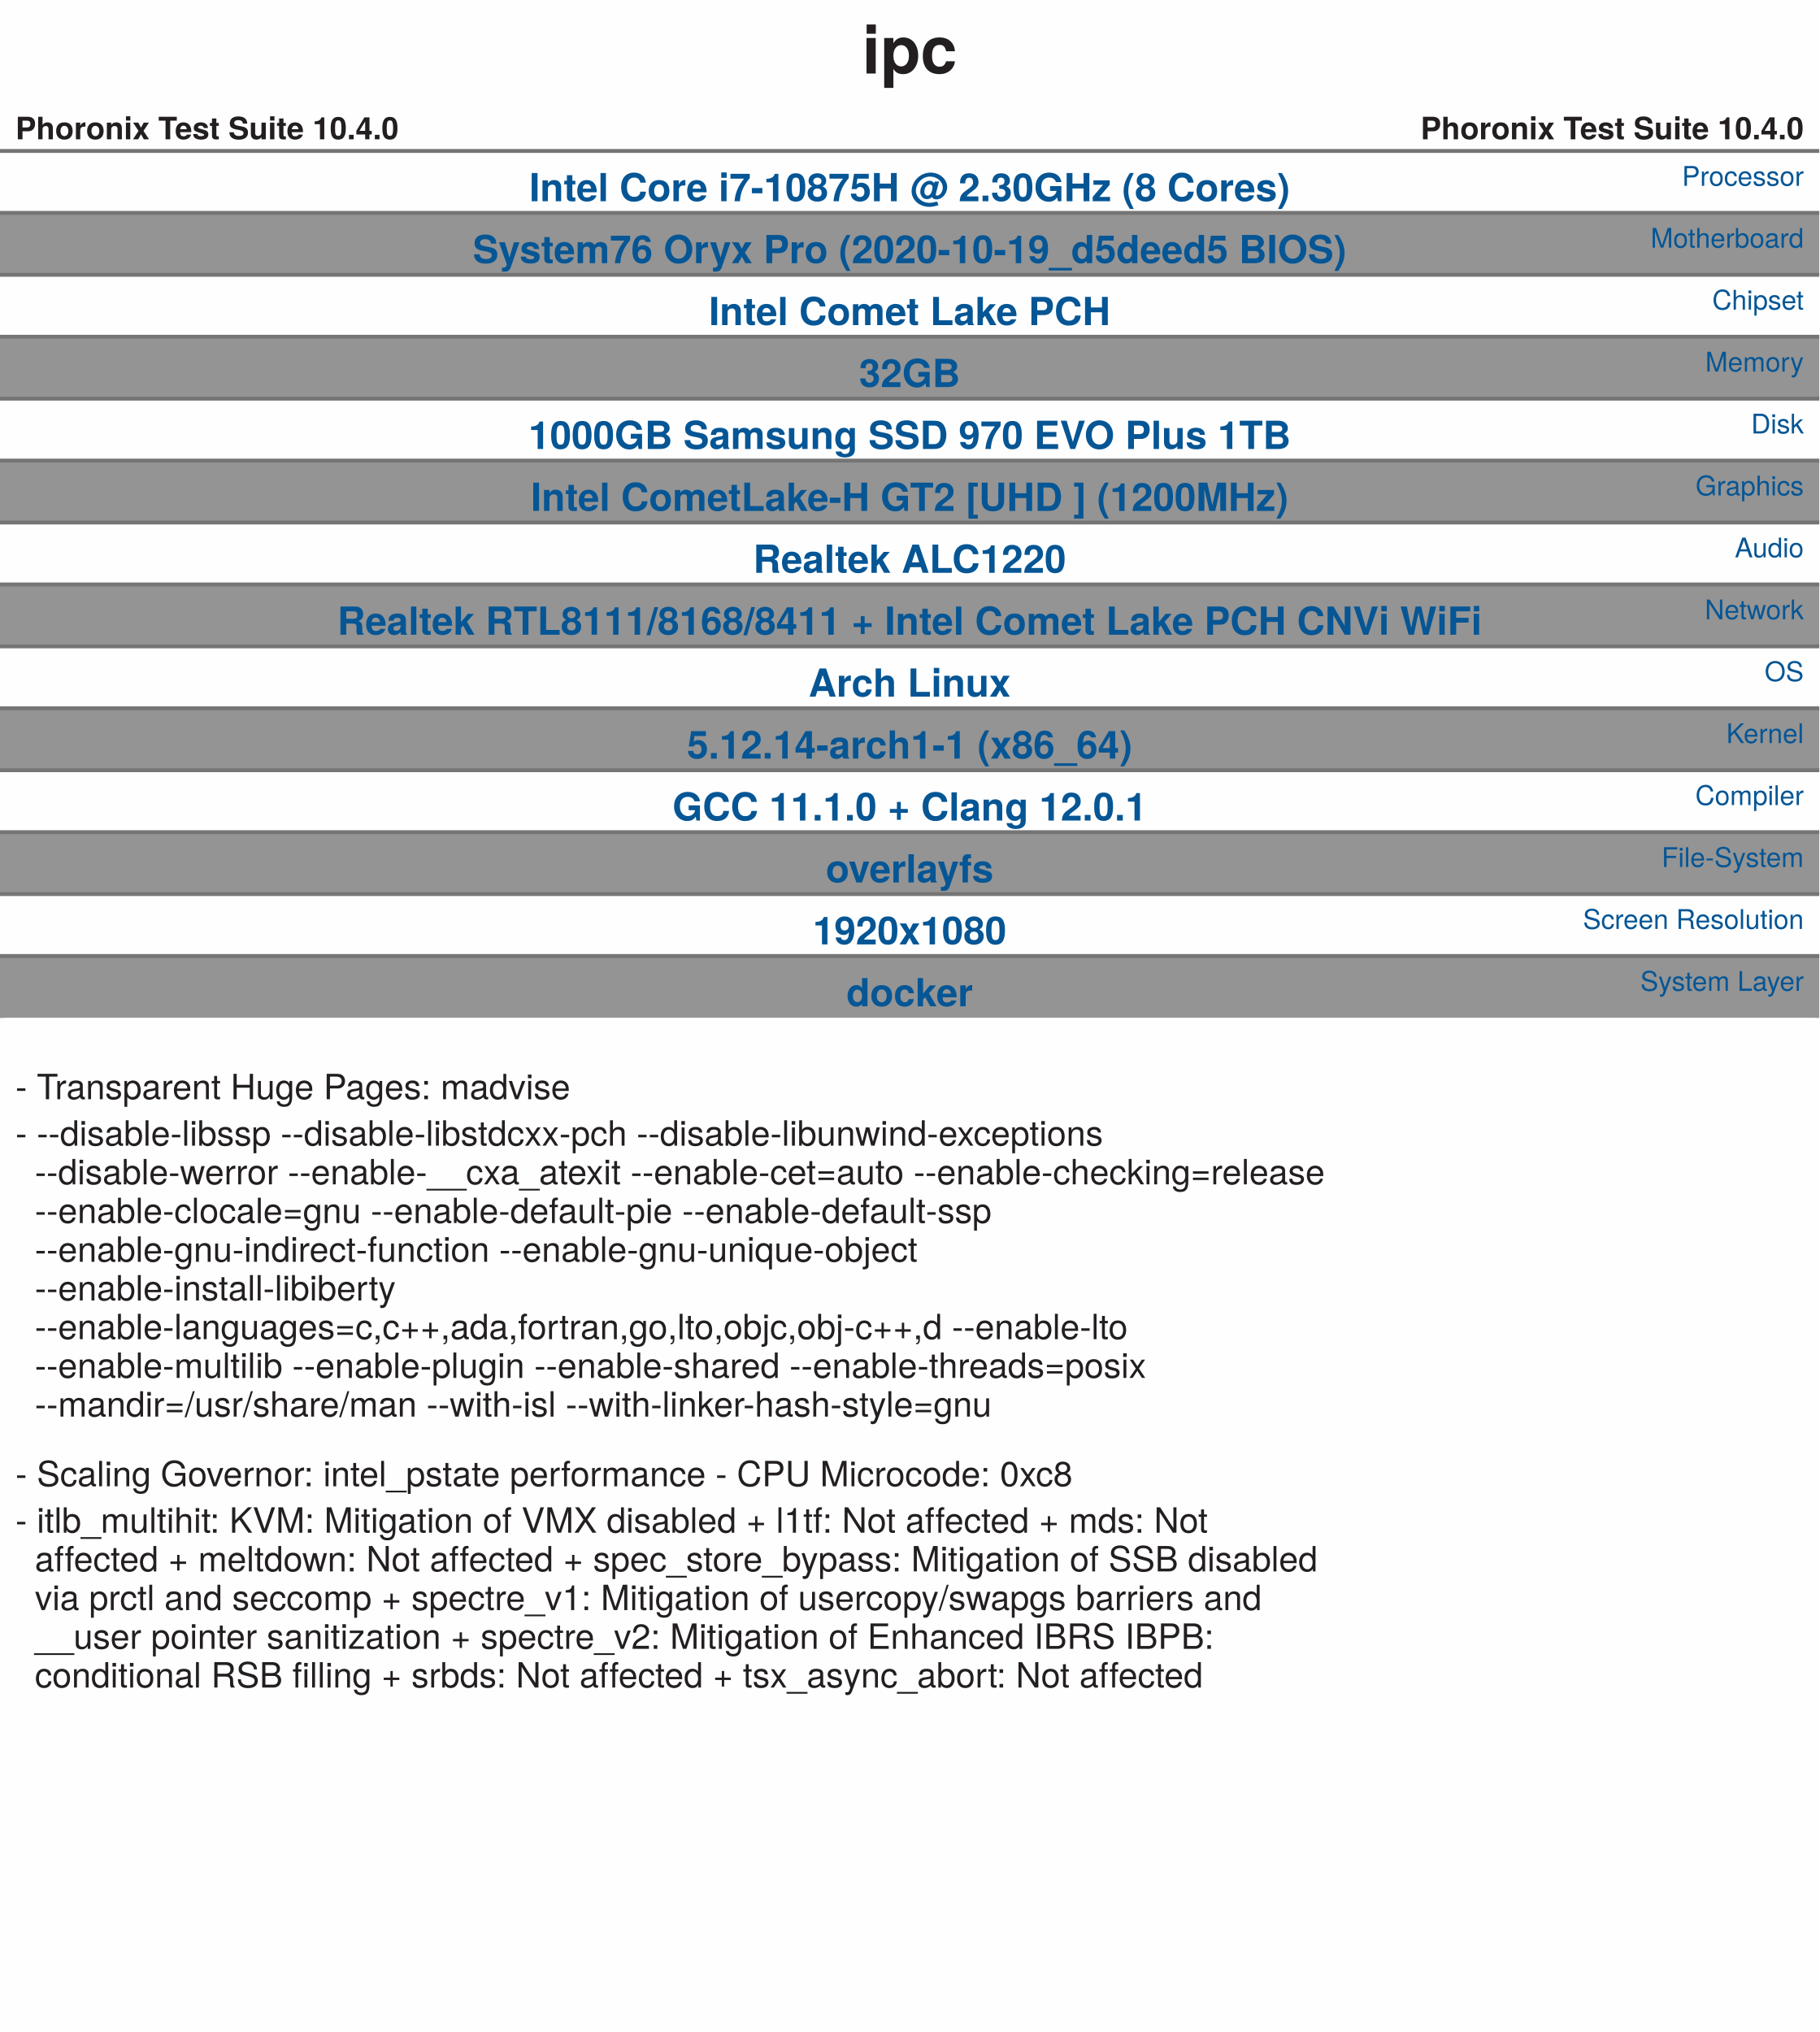
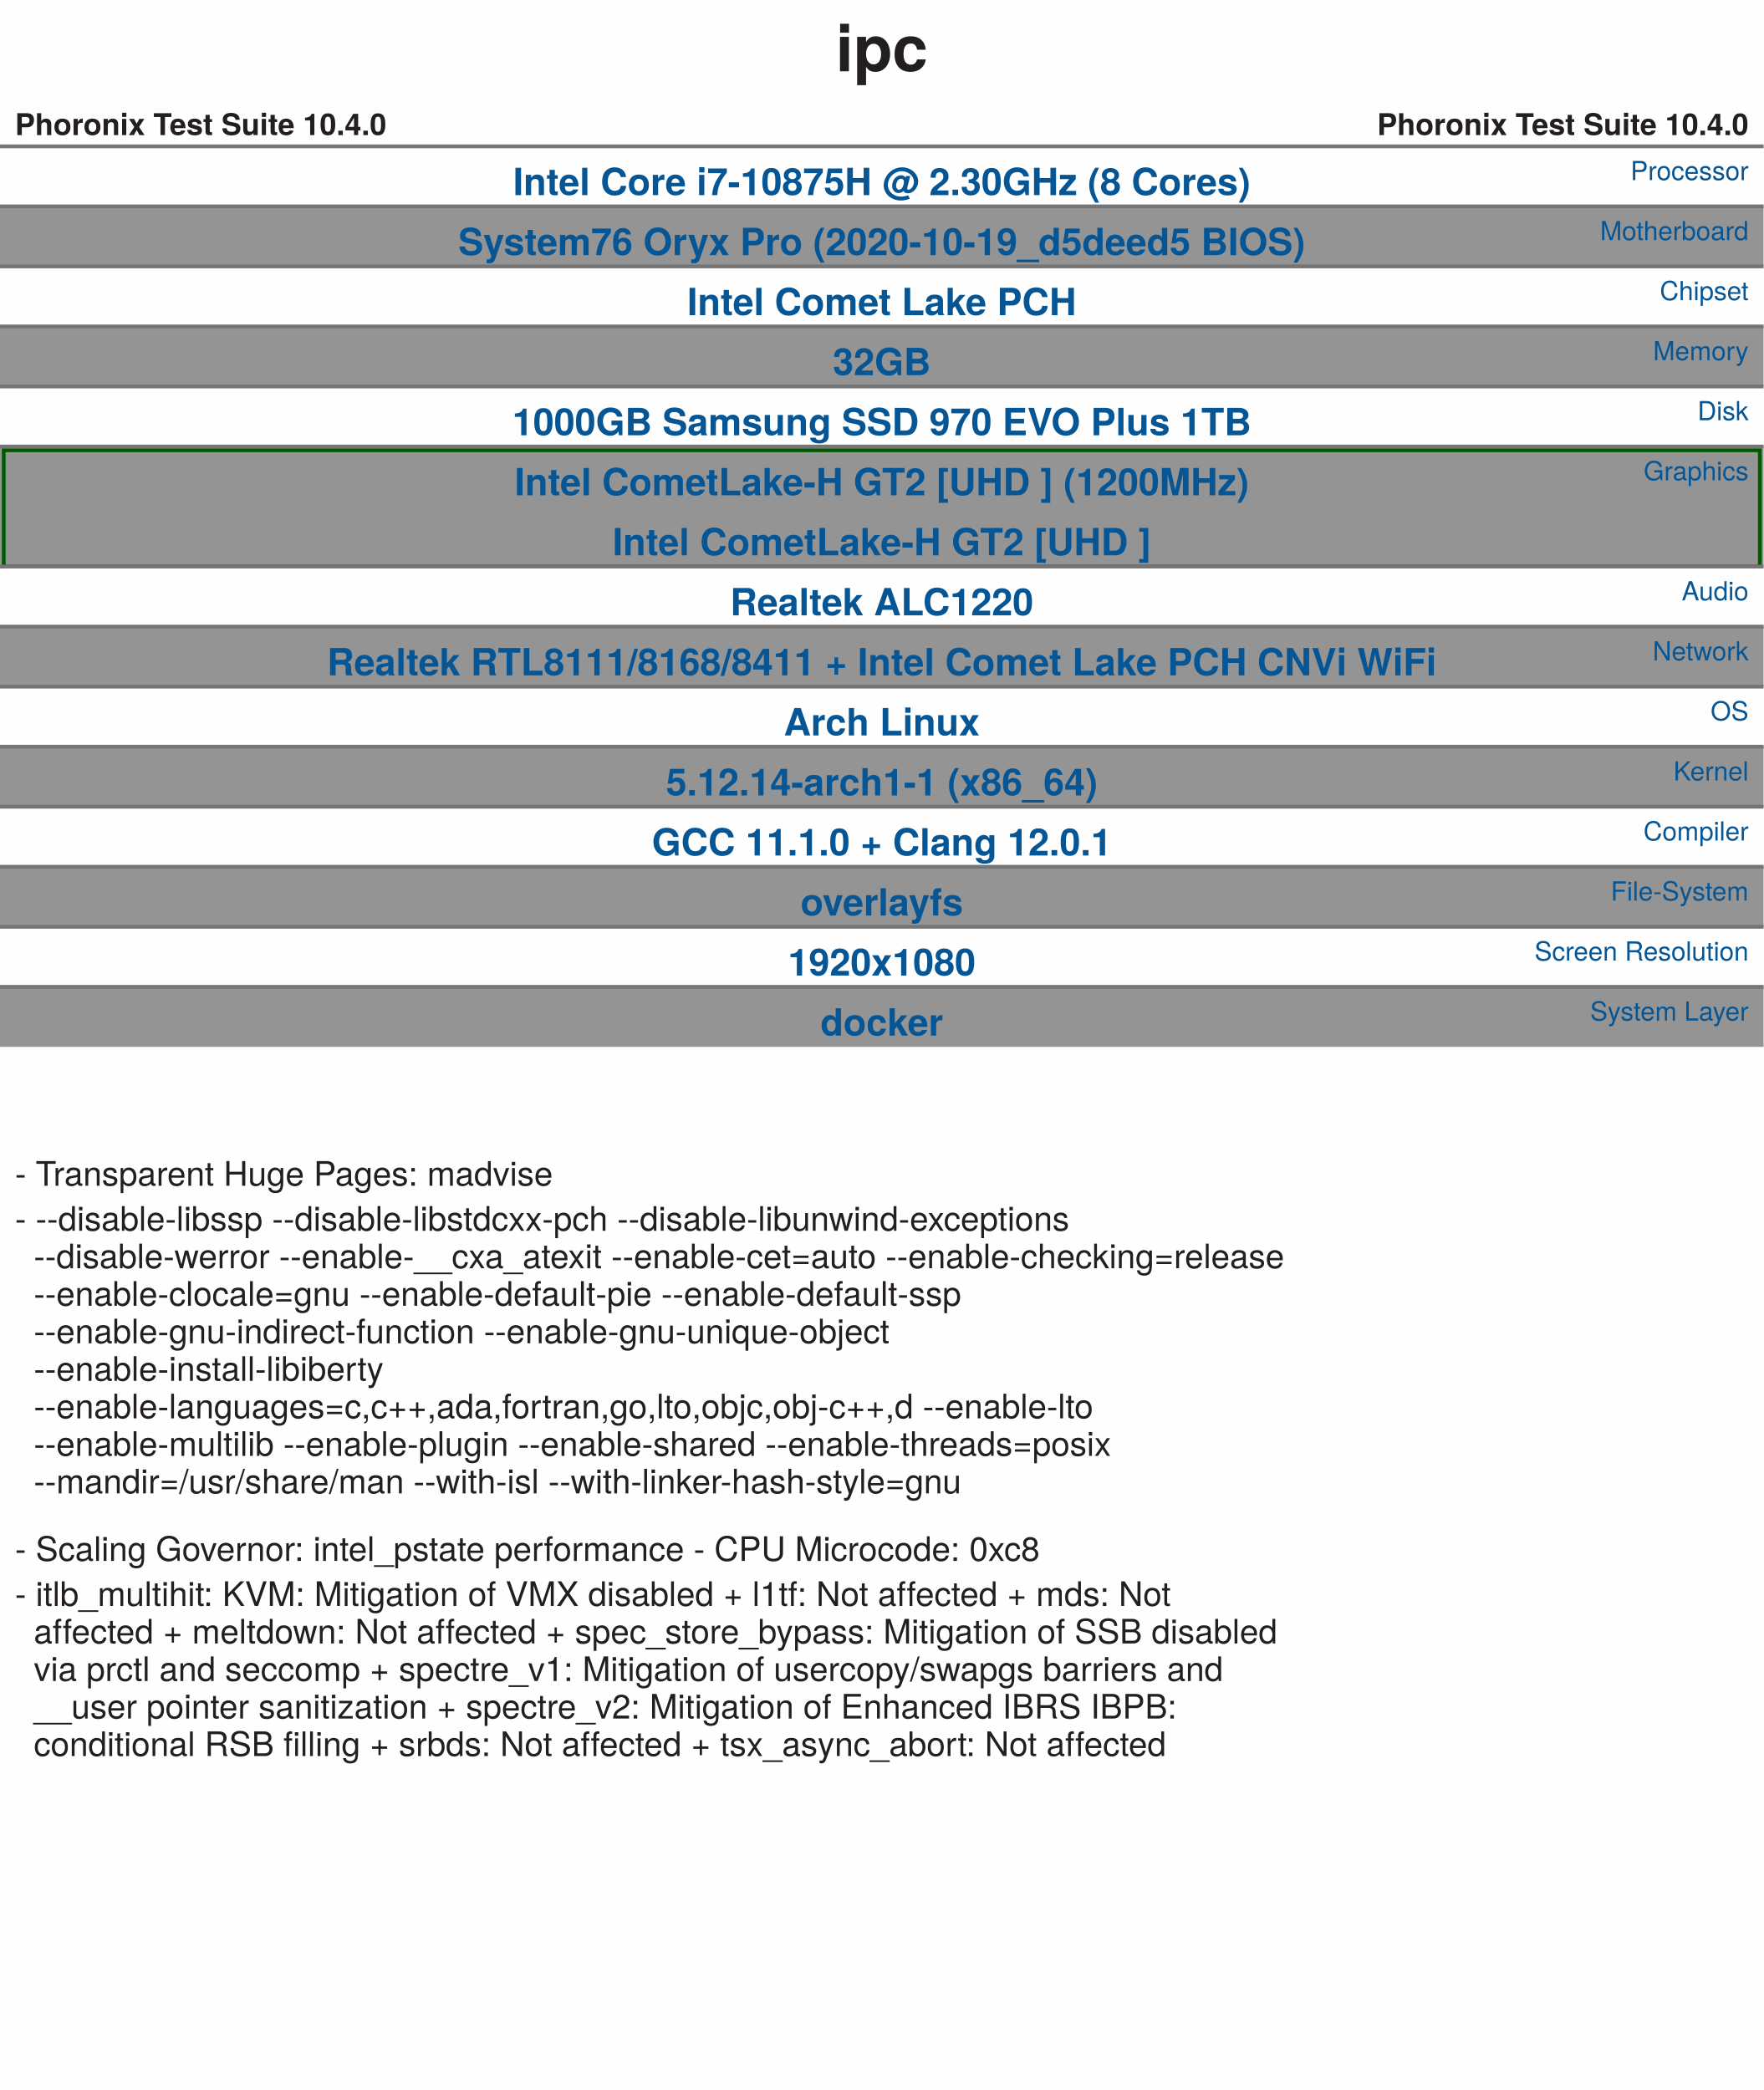
- <svg xmlns="http://www.w3.org/2000/svg" xmlns:xlink="http://www.w3.org/1999/xlink" version="1.1" font-family="sans-serif, droid-sans, helvetica, verdana, tahoma" viewbox="0 0 470 525" width="470" height="525" preserveAspectRatio="xMinYMin meet">
-   <rect x="0" y="0" width="470" height="525" fill="#FEFEFE" />
+ <svg xmlns="http://www.w3.org/2000/svg" xmlns:xlink="http://www.w3.org/1999/xlink" version="1.1" font-family="sans-serif, droid-sans, helvetica, verdana, tahoma" viewbox="0 0 470 557" width="470" height="557" preserveAspectRatio="xMinYMin meet">
+   <rect x="0" y="0" width="470" height="557" fill="#FEFEFE" />
  <text x="235" y="19" font-size="17" fill="#231f20" text-anchor="middle" font-weight="bold">ipc</text>
  <text x="4" y="36" font-size="8" fill="#231f20" text-anchor="start" font-weight="bold">Phoronix Test Suite 10.4.0</text>
  <text x="466" y="36" font-size="8" fill="#231f20" text-anchor="end" font-weight="bold">Phoronix Test Suite 10.4.0</text>
  <g fill="#949494">
    <rect x="0" y="55" width="470" height="16" />
    <rect x="0" y="87" width="470" height="16" />
-     <rect x="0" y="119" width="470" height="16" />
-     <rect x="0" y="151" width="470" height="16" />
-     <rect x="0" y="183" width="470" height="16" />
-     <rect x="0" y="215" width="470" height="16" />
-     <rect x="0" y="247" width="470" height="16" />
+     <rect x="0" y="119" width="470" height="32" />
+     <rect x="0" y="167" width="470" height="16" />
+     <rect x="0" y="199" width="470" height="16" />
+     <rect x="0" y="231" width="470" height="16" />
+     <rect x="0" y="263" width="470" height="16" />
  </g>
-   <g fill="none" stroke-width="1" stroke="#005a00" />
+   <g fill="none" stroke-width="1" stroke="#005a00">
+     <rect x="1" y="120" width="468" height="31" />
+   </g>
  <g font-size="10" fill="#065695" text-anchor="middle" font-weight="bold">
    <a xlink:href="http://openbenchmarking.org/s/Intel Core i7-10875H @ 2.30GHz (8 Cores)" target="_blank">
      <text x="235" y="52">Intel Core i7-10875H @ 2.30GHz (8 Cores)</text>
    </a>
    <a xlink:href="http://openbenchmarking.org/s/System76 Oryx Pro (2020-10-19_d5deed5 BIOS)" target="_blank">
      <text x="235" y="68">System76 Oryx Pro (2020-10-19_d5deed5 BIOS)</text>
    </a>
    <text x="235" y="84">Intel Comet Lake PCH</text>
    <text x="235" y="100">32GB</text>
    <a xlink:href="http://openbenchmarking.org/s/1000GB Samsung SSD 970 EVO Plus 1TB" target="_blank">
      <text x="235" y="116">1000GB Samsung SSD 970 EVO Plus 1TB</text>
    </a>
    <a xlink:href="http://openbenchmarking.org/s/Intel CometLake-H GT2 [UHD ] (1200MHz)" target="_blank">
      <text x="235" y="132">Intel CometLake-H GT2 [UHD ] (1200MHz)</text>
    </a>
+     <a xlink:href="http://openbenchmarking.org/s/Intel CometLake-H GT2 [UHD ]" target="_blank">
+       <text x="235" y="148">Intel CometLake-H GT2 [UHD ]</text>
+     </a>
    <a xlink:href="http://openbenchmarking.org/s/Realtek ALC1220" target="_blank">
-       <text x="235" y="148">Realtek ALC1220</text>
+       <text x="235" y="164">Realtek ALC1220</text>
    </a>
-     <text x="235" y="164">Realtek RTL8111/8168/8411 + Intel Comet Lake PCH CNVi WiFi</text>
+     <text x="235" y="180">Realtek RTL8111/8168/8411 + Intel Comet Lake PCH CNVi WiFi</text>
    <a xlink:href="http://openbenchmarking.org/s/Arch Linux" target="_blank">
-       <text x="235" y="180">Arch Linux</text>
+       <text x="235" y="196">Arch Linux</text>
    </a>
-     <text x="235" y="196">5.12.14-arch1-1 (x86_64)</text>
+     <text x="235" y="212">5.12.14-arch1-1 (x86_64)</text>
    <a xlink:href="http://openbenchmarking.org/s/GCC 11.1.0 + Clang 12.0.1" target="_blank">
-       <text x="235" y="212">GCC 11.1.0 + Clang 12.0.1</text>
+       <text x="235" y="228">GCC 11.1.0 + Clang 12.0.1</text>
    </a>
-     <text x="235" y="228">overlayfs</text>
-     <text x="235" y="244">1920x1080</text>
-     <text x="235" y="260">docker</text>
+     <text x="235" y="244">overlayfs</text>
+     <text x="235" y="260">1920x1080</text>
+     <text x="235" y="276">docker</text>
  </g>
  <g font-size="7" fill="#065695" text-anchor="end">
    <text x="466" y="48">Processor</text>
    <text x="466" y="64">Motherboard</text>
    <text x="466" y="80">Chipset</text>
    <text x="466" y="96">Memory</text>
    <text x="466" y="112">Disk</text>
    <text x="466" y="128">Graphics</text>
-     <text x="466" y="144">Audio</text>
-     <text x="466" y="160">Network</text>
-     <text x="466" y="176">OS</text>
-     <text x="466" y="192">Kernel</text>
-     <text x="466" y="208">Compiler</text>
-     <text x="466" y="224">File-System</text>
-     <text x="466" y="240">Screen Resolution</text>
-     <text x="466" y="256">System Layer</text>
+     <text x="466" y="160">Audio</text>
+     <text x="466" y="176">Network</text>
+     <text x="466" y="192">OS</text>
+     <text x="466" y="208">Kernel</text>
+     <text x="466" y="224">Compiler</text>
+     <text x="466" y="240">File-System</text>
+     <text x="466" y="256">Screen Resolution</text>
+     <text x="466" y="272">System Layer</text>
  </g>
  <g stroke="#757575" stroke-width="1">
    <line x1="0" y1="39" x2="470" y2="39" />
    <line x1="0" y1="55" x2="470" y2="55" />
    <line x1="0" y1="71" x2="470" y2="71" />
    <line x1="0" y1="87" x2="470" y2="87" />
    <line x1="0" y1="103" x2="470" y2="103" />
    <line x1="0" y1="119" x2="470" y2="119" />
-     <line x1="0" y1="135" x2="470" y2="135" />
    <line x1="0" y1="151" x2="470" y2="151" />
    <line x1="0" y1="167" x2="470" y2="167" />
    <line x1="0" y1="183" x2="470" y2="183" />
    <line x1="0" y1="199" x2="470" y2="199" />
    <line x1="0" y1="215" x2="470" y2="215" />
    <line x1="0" y1="231" x2="470" y2="231" />
    <line x1="0" y1="247" x2="470" y2="247" />
+     <line x1="0" y1="263" x2="470" y2="263" />
  </g>
-   <rect x="1" y="263" width="468" height="262" fill="#FEFEFE" />
-   <text x="4" y="284" font-size="9" fill="#231f20" text-anchor="start">- Transparent Huge Pages: madvise</text>
-   <text x="4" y="296" font-size="9" fill="#231f20" text-anchor="start">
-     <tspan x="4" y="296" dx="0" dy="0">- --disable-libssp --disable-libstdcxx-pch --disable-libunwind-exceptions</tspan>
-     <tspan x="4" y="296" dx="5" dy="10"> --disable-werror --enable-__cxa_atexit --enable-cet=auto --enable-checking=release</tspan>
-     <tspan x="4" y="296" dx="5" dy="20"> --enable-clocale=gnu --enable-default-pie --enable-default-ssp</tspan>
-     <tspan x="4" y="296" dx="5" dy="30"> --enable-gnu-indirect-function --enable-gnu-unique-object</tspan>
-     <tspan x="4" y="296" dx="5" dy="40"> --enable-install-libiberty</tspan>
-     <tspan x="4" y="296" dx="5" dy="50"> --enable-languages=c,c++,ada,fortran,go,lto,objc,obj-c++,d --enable-lto</tspan>
-     <tspan x="4" y="296" dx="5" dy="60"> --enable-multilib --enable-plugin --enable-shared --enable-threads=posix</tspan>
-     <tspan x="4" y="296" dx="5" dy="70"> --mandir=/usr/share/man --with-isl --with-linker-hash-style=gnu </tspan>
+   <rect x="1" y="295" width="468" height="262" fill="#FEFEFE" />
+   <text x="4" y="316" font-size="9" fill="#231f20" text-anchor="start">- Transparent Huge Pages: madvise</text>
+   <text x="4" y="328" font-size="9" fill="#231f20" text-anchor="start">
+     <tspan x="4" y="328" dx="0" dy="0">- --disable-libssp --disable-libstdcxx-pch --disable-libunwind-exceptions</tspan>
+     <tspan x="4" y="328" dx="5" dy="10"> --disable-werror --enable-__cxa_atexit --enable-cet=auto --enable-checking=release</tspan>
+     <tspan x="4" y="328" dx="5" dy="20"> --enable-clocale=gnu --enable-default-pie --enable-default-ssp</tspan>
+     <tspan x="4" y="328" dx="5" dy="30"> --enable-gnu-indirect-function --enable-gnu-unique-object</tspan>
+     <tspan x="4" y="328" dx="5" dy="40"> --enable-install-libiberty</tspan>
+     <tspan x="4" y="328" dx="5" dy="50"> --enable-languages=c,c++,ada,fortran,go,lto,objc,obj-c++,d --enable-lto</tspan>
+     <tspan x="4" y="328" dx="5" dy="60"> --enable-multilib --enable-plugin --enable-shared --enable-threads=posix</tspan>
+     <tspan x="4" y="328" dx="5" dy="70"> --mandir=/usr/share/man --with-isl --with-linker-hash-style=gnu </tspan>
  </text>
-   <text x="4" y="384" font-size="9" fill="#231f20" text-anchor="start">- Scaling Governor: intel_pstate performance - CPU Microcode: 0xc8</text>
-   <text x="4" y="396" font-size="9" fill="#231f20" text-anchor="start">
-     <tspan x="4" y="396" dx="0" dy="0">- itlb_multihit: KVM: Mitigation of VMX disabled + l1tf: Not affected + mds: Not</tspan>
-     <tspan x="4" y="396" dx="5" dy="10"> affected + meltdown: Not affected + spec_store_bypass: Mitigation of SSB disabled</tspan>
-     <tspan x="4" y="396" dx="5" dy="20"> via prctl and seccomp + spectre_v1: Mitigation of usercopy/swapgs barriers and</tspan>
-     <tspan x="4" y="396" dx="5" dy="30"> __user pointer sanitization + spectre_v2: Mitigation of Enhanced IBRS IBPB:</tspan>
-     <tspan x="4" y="396" dx="5" dy="40"> conditional RSB filling + srbds: Not affected + tsx_async_abort: Not affected </tspan>
+   <text x="4" y="416" font-size="9" fill="#231f20" text-anchor="start">- Scaling Governor: intel_pstate performance - CPU Microcode: 0xc8</text>
+   <text x="4" y="428" font-size="9" fill="#231f20" text-anchor="start">
+     <tspan x="4" y="428" dx="0" dy="0">- itlb_multihit: KVM: Mitigation of VMX disabled + l1tf: Not affected + mds: Not</tspan>
+     <tspan x="4" y="428" dx="5" dy="10"> affected + meltdown: Not affected + spec_store_bypass: Mitigation of SSB disabled</tspan>
+     <tspan x="4" y="428" dx="5" dy="20"> via prctl and seccomp + spectre_v1: Mitigation of usercopy/swapgs barriers and</tspan>
+     <tspan x="4" y="428" dx="5" dy="30"> __user pointer sanitization + spectre_v2: Mitigation of Enhanced IBRS IBPB:</tspan>
+     <tspan x="4" y="428" dx="5" dy="40"> conditional RSB filling + srbds: Not affected + tsx_async_abort: Not affected </tspan>
  </text>
</svg>
